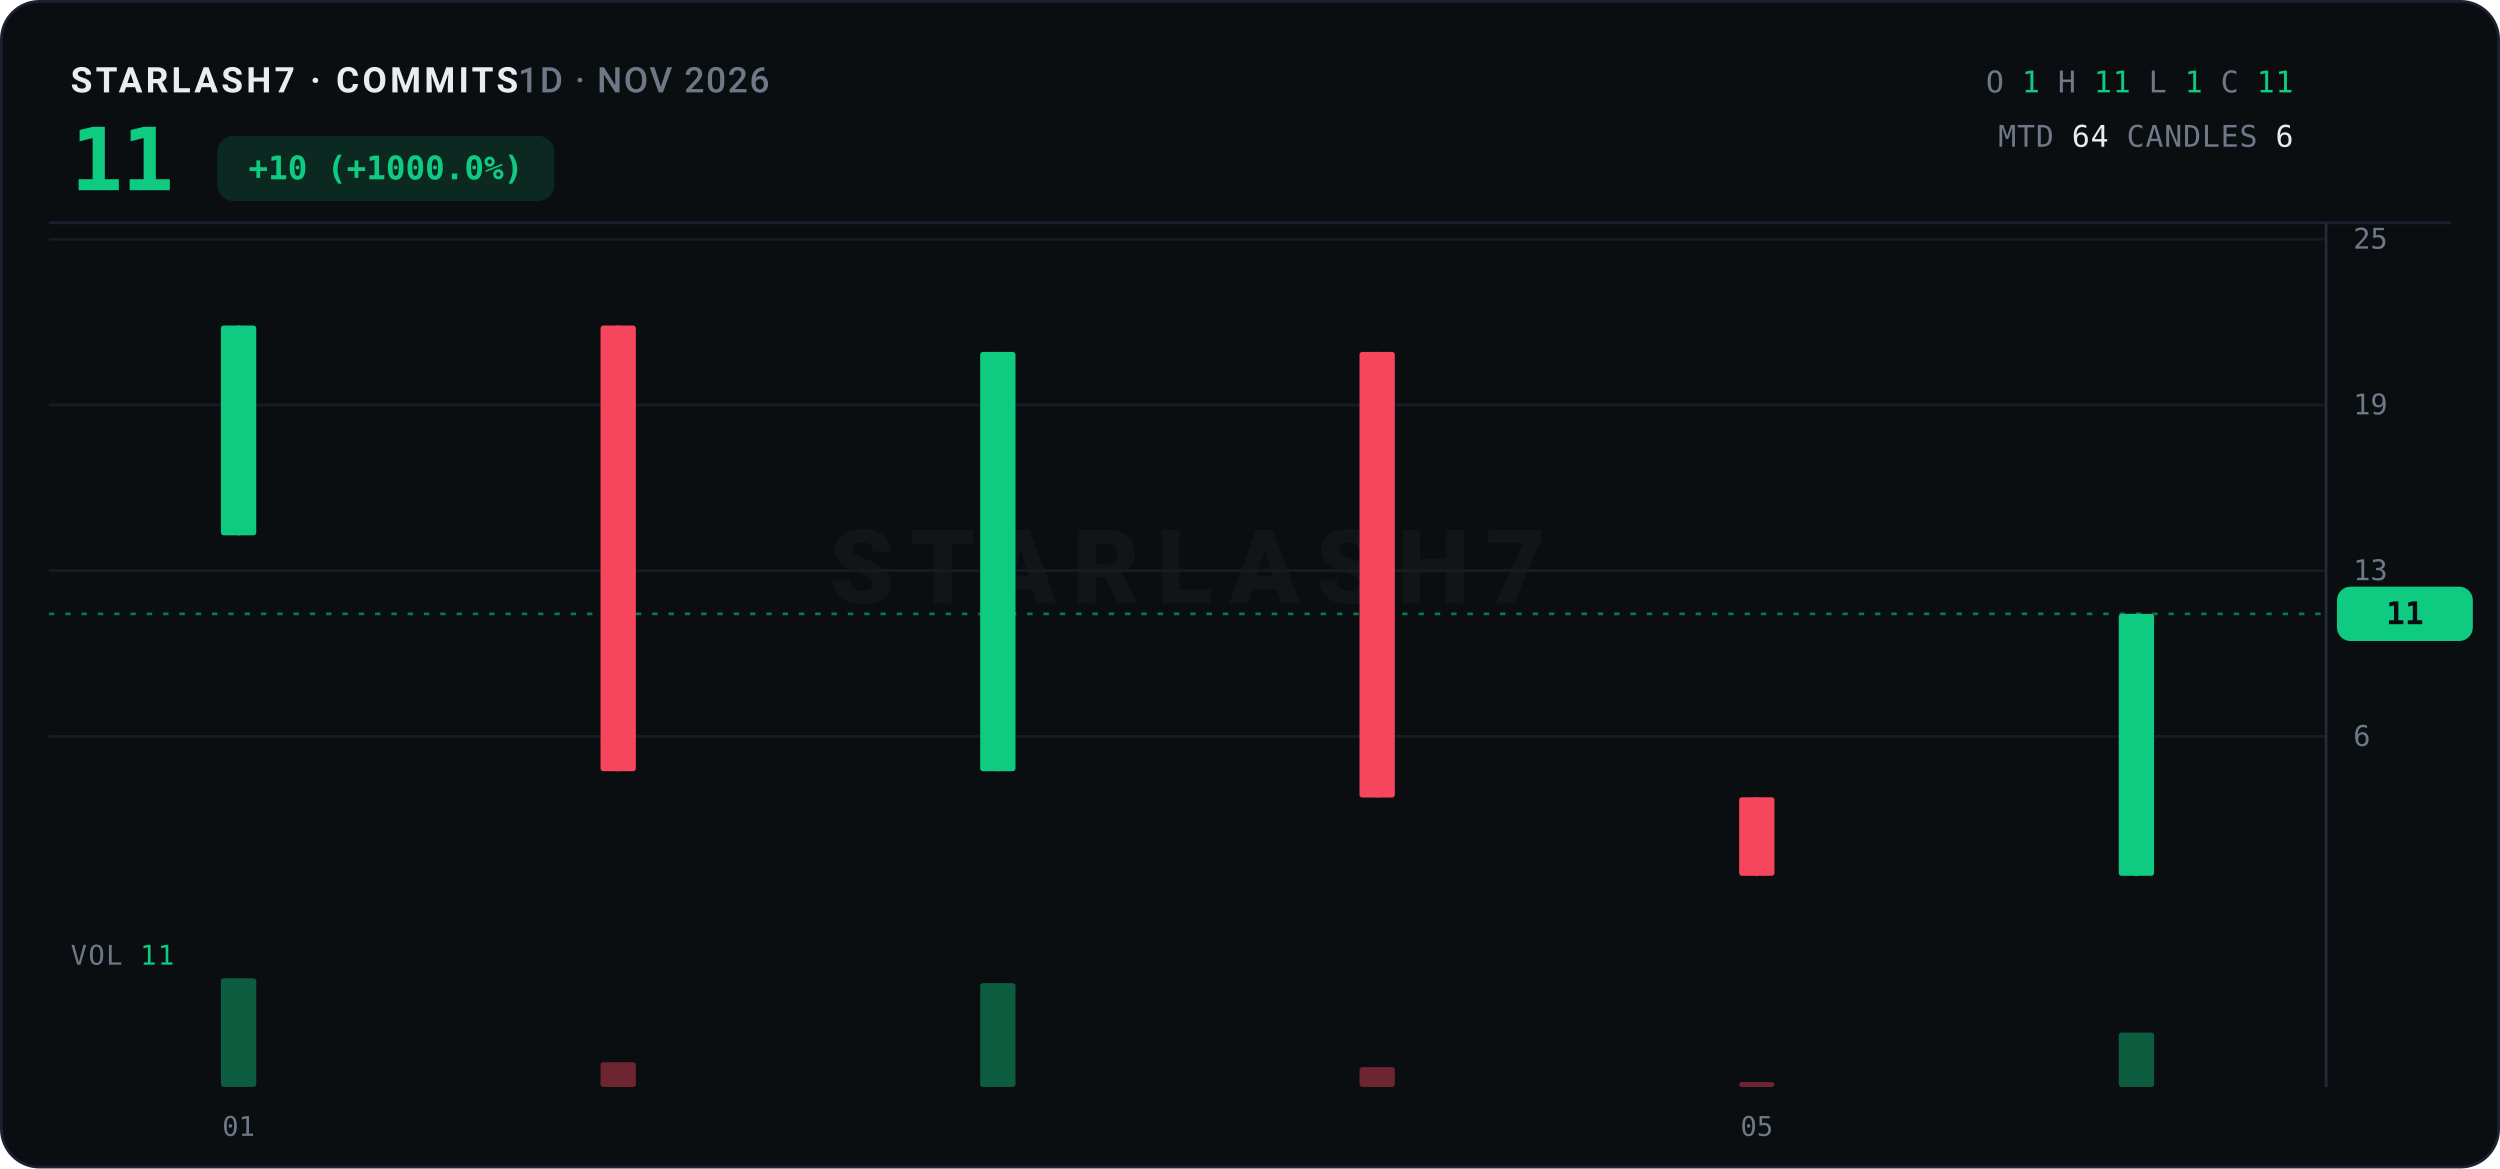
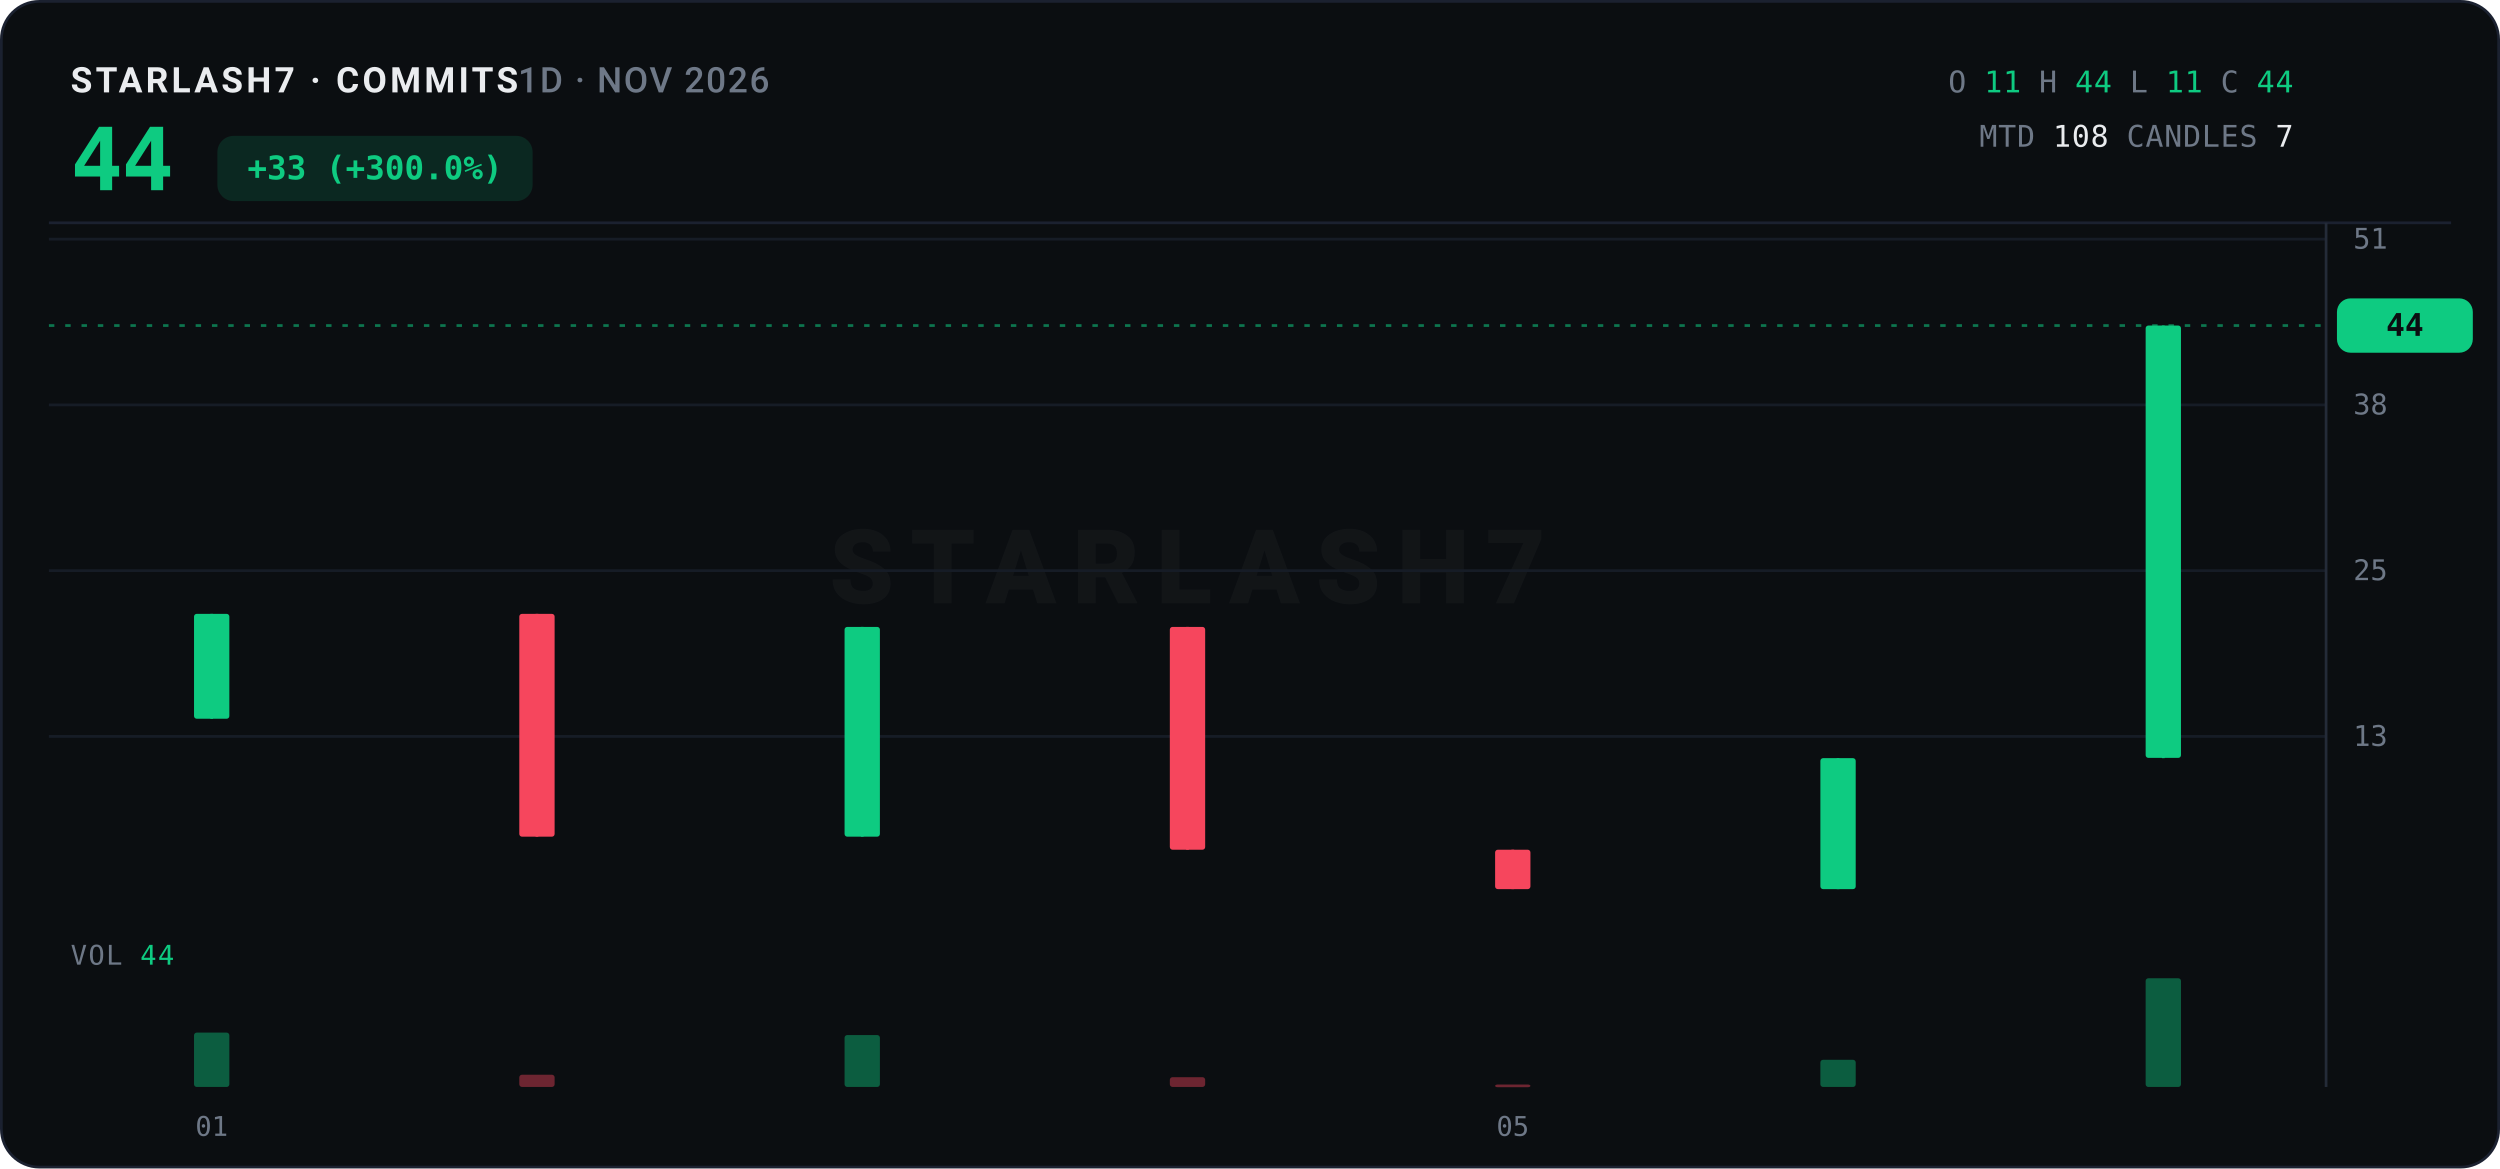
<svg xmlns="http://www.w3.org/2000/svg" width="920" height="430" viewBox="0 0 920 430">
  <rect x="0.5" y="0.5" width="919" height="429" rx="14" fill="#0B0E11" stroke="#1B2130" />
  <text x="26" y="34" font-family="ui-sans-serif,system-ui,-apple-system,'Segoe UI',Roboto,sans-serif" font-size="13" font-weight="700" letter-spacing="1.2" fill="#EAECEF">STARLASH7 · COMMITS<tspan fill="#6E7887" font-weight="500" letter-spacing="0.6">  1D · NOV 2026</tspan>
  </text>
-   <text x="26" y="70" font-family="ui-monospace,'SF Mono',SFMono-Regular,Menlo,Consolas,monospace" font-size="32" font-weight="800" fill="#0ECB81" letter-spacing="-0.5">11</text>
-   <rect x="80" y="50" width="124" height="24" rx="6" fill="#0ECB81" opacity="0.14" />
-   <text x="142" y="66" text-anchor="middle" font-family="ui-monospace,'SF Mono',SFMono-Regular,Menlo,Consolas,monospace" font-size="12" font-weight="700" fill="#0ECB81">+10 (+1000.0%)</text>
+   <text x="26" y="70" font-family="ui-monospace,'SF Mono',SFMono-Regular,Menlo,Consolas,monospace" font-size="32" font-weight="800" fill="#0ECB81" letter-spacing="-0.5">44</text>
+   <rect x="80" y="50" width="116" height="24" rx="6" fill="#0ECB81" opacity="0.14" />
+   <text x="138" y="66" text-anchor="middle" font-family="ui-monospace,'SF Mono',SFMono-Regular,Menlo,Consolas,monospace" font-size="12" font-weight="700" fill="#0ECB81">+33 (+300.0%)</text>
  <text x="844" y="34" text-anchor="end" font-family="ui-monospace,'SF Mono',SFMono-Regular,Menlo,Consolas,monospace" font-size="11" letter-spacing="0.3">
    <tspan fill="#6E7887">O</tspan>
-     <tspan fill="#0ECB81">1</tspan>
+     <tspan fill="#0ECB81">11</tspan>
    <tspan fill="#6E7887">H</tspan>
+     <tspan fill="#0ECB81">44</tspan>
+     <tspan fill="#6E7887">L</tspan>
    <tspan fill="#0ECB81">11</tspan>
-     <tspan fill="#6E7887">L</tspan>
-     <tspan fill="#0ECB81">1</tspan>
    <tspan fill="#6E7887">C</tspan>
-     <tspan fill="#0ECB81">11</tspan>
+     <tspan fill="#0ECB81">44</tspan>
  </text>
  <text x="844" y="54" text-anchor="end" font-family="ui-monospace,'SF Mono',SFMono-Regular,Menlo,Consolas,monospace" font-size="11" letter-spacing="0.3">
    <tspan fill="#6E7887">MTD</tspan>
-     <tspan fill="#EAECEF">64</tspan>
+     <tspan fill="#EAECEF">108</tspan>
    <tspan fill="#6E7887">CANDLES</tspan>
-     <tspan fill="#EAECEF">6</tspan>
+     <tspan fill="#EAECEF">7</tspan>
  </text>
  <line x1="18" y1="82" x2="902" y2="82" stroke="#1B2130" stroke-width="1" />
  <text x="437.0" y="222.0" text-anchor="middle" font-family="ui-sans-serif,system-ui,-apple-system,'Segoe UI',Roboto,sans-serif" font-size="38" font-weight="800" letter-spacing="6" fill="#EAECEF" opacity="0.035">STARLASH7</text>
  <line x1="18" y1="271.0" x2="856" y2="271.0" stroke="#161C26" stroke-width="1" />
-   <text x="866" y="274.5" font-family="ui-monospace,'SF Mono',SFMono-Regular,Menlo,Consolas,monospace" font-size="10.5" fill="#6E7887">6</text>
+   <text x="866" y="274.5" font-family="ui-monospace,'SF Mono',SFMono-Regular,Menlo,Consolas,monospace" font-size="10.5" fill="#6E7887">13</text>
  <line x1="18" y1="210.0" x2="856" y2="210.0" stroke="#161C26" stroke-width="1" />
-   <text x="866" y="213.5" font-family="ui-monospace,'SF Mono',SFMono-Regular,Menlo,Consolas,monospace" font-size="10.5" fill="#6E7887">13</text>
+   <text x="866" y="213.5" font-family="ui-monospace,'SF Mono',SFMono-Regular,Menlo,Consolas,monospace" font-size="10.5" fill="#6E7887">25</text>
  <line x1="18" y1="149.0" x2="856" y2="149.0" stroke="#161C26" stroke-width="1" />
-   <text x="866" y="152.5" font-family="ui-monospace,'SF Mono',SFMono-Regular,Menlo,Consolas,monospace" font-size="10.5" fill="#6E7887">19</text>
+   <text x="866" y="152.5" font-family="ui-monospace,'SF Mono',SFMono-Regular,Menlo,Consolas,monospace" font-size="10.5" fill="#6E7887">38</text>
  <line x1="18" y1="88.0" x2="856" y2="88.0" stroke="#161C26" stroke-width="1" />
-   <text x="866" y="91.5" font-family="ui-monospace,'SF Mono',SFMono-Regular,Menlo,Consolas,monospace" font-size="10.5" fill="#6E7887">25</text>
+   <text x="866" y="91.5" font-family="ui-monospace,'SF Mono',SFMono-Regular,Menlo,Consolas,monospace" font-size="10.5" fill="#6E7887">51</text>
  <line x1="856" y1="82" x2="856" y2="400" stroke="#242B38" stroke-width="1" />
-   <line x1="18" y1="225.9" x2="856" y2="225.9" stroke="#0ECB81" stroke-width="1" stroke-dasharray="2 4" opacity="0.55" />
-   <rect x="860" y="215.9" width="50" height="20" rx="5" fill="#0ECB81" />
-   <text x="885.0" y="229.7" text-anchor="middle" font-family="ui-monospace,'SF Mono',SFMono-Regular,Menlo,Consolas,monospace" font-size="11.5" font-weight="800" fill="#0B0E11">11</text>
-   <line x1="87.8" y1="119.8" x2="87.8" y2="197.0" stroke="#0ECB81" stroke-width="1" />
-   <rect x="81.3" y="119.8" width="13.0" height="77.2" rx="1" fill="#0ECB81" />
-   <line x1="227.5" y1="119.8" x2="227.5" y2="283.8" stroke="#F6465D" stroke-width="1" />
-   <rect x="221.0" y="119.8" width="13.0" height="164.0" rx="1" fill="#F6465D" />
-   <line x1="367.2" y1="129.5" x2="367.2" y2="283.8" stroke="#0ECB81" stroke-width="1" />
-   <rect x="360.7" y="129.5" width="13.0" height="154.3" rx="1" fill="#0ECB81" />
-   <line x1="506.8" y1="129.5" x2="506.8" y2="293.4" stroke="#F6465D" stroke-width="1" />
-   <rect x="500.3" y="129.5" width="13.0" height="164.0" rx="1" fill="#F6465D" />
-   <line x1="646.5" y1="293.4" x2="646.5" y2="322.4" stroke="#F6465D" stroke-width="1" />
-   <rect x="640.0" y="293.4" width="13.0" height="28.9" rx="1" fill="#F6465D" />
-   <line x1="786.2" y1="225.9" x2="786.2" y2="322.4" stroke="#0ECB81" stroke-width="1" />
-   <rect x="779.7" y="225.9" width="13.0" height="96.4" rx="1" fill="#0ECB81" />
-   <text x="26" y="355" font-family="ui-monospace,'SF Mono',SFMono-Regular,Menlo,Consolas,monospace" font-size="10" letter-spacing="0.5" fill="#6E7887">VOL <tspan fill="#0ECB81">11</tspan>
+   <line x1="18" y1="119.8" x2="856" y2="119.8" stroke="#0ECB81" stroke-width="1" stroke-dasharray="2 4" opacity="0.55" />
+   <rect x="860" y="109.8" width="50" height="20" rx="5" fill="#0ECB81" />
+   <text x="885.0" y="123.6" text-anchor="middle" font-family="ui-monospace,'SF Mono',SFMono-Regular,Menlo,Consolas,monospace" font-size="11.5" font-weight="800" fill="#0B0E11">44</text>
+   <line x1="77.9" y1="225.9" x2="77.9" y2="264.5" stroke="#0ECB81" stroke-width="1" />
+   <rect x="71.4" y="225.9" width="13.0" height="38.6" rx="1" fill="#0ECB81" />
+   <line x1="197.6" y1="225.9" x2="197.6" y2="307.9" stroke="#F6465D" stroke-width="1" />
+   <rect x="191.1" y="225.9" width="13.0" height="82.0" rx="1" fill="#F6465D" />
+   <line x1="317.3" y1="230.7" x2="317.3" y2="307.9" stroke="#0ECB81" stroke-width="1" />
+   <rect x="310.8" y="230.7" width="13.0" height="77.2" rx="1" fill="#0ECB81" />
+   <line x1="437.0" y1="230.7" x2="437.0" y2="312.7" stroke="#F6465D" stroke-width="1" />
+   <rect x="430.5" y="230.7" width="13.0" height="82.0" rx="1" fill="#F6465D" />
+   <line x1="556.7" y1="312.7" x2="556.7" y2="327.2" stroke="#F6465D" stroke-width="1" />
+   <rect x="550.2" y="312.7" width="13.0" height="14.5" rx="1" fill="#F6465D" />
+   <line x1="676.4" y1="279.0" x2="676.4" y2="327.2" stroke="#0ECB81" stroke-width="1" />
+   <rect x="669.9" y="279.0" width="13.0" height="48.2" rx="1" fill="#0ECB81" />
+   <line x1="796.1" y1="119.8" x2="796.1" y2="279.0" stroke="#0ECB81" stroke-width="1" />
+   <rect x="789.6" y="119.8" width="13.0" height="159.1" rx="1" fill="#0ECB81" />
+   <text x="26" y="355" font-family="ui-monospace,'SF Mono',SFMono-Regular,Menlo,Consolas,monospace" font-size="10" letter-spacing="0.5" fill="#6E7887">VOL <tspan fill="#0ECB81">44</tspan>
  </text>
-   <rect x="81.3" y="360.0" width="13.0" height="40.0" rx="1" fill="#0ECB81" opacity="0.42" />
-   <rect x="221.0" y="390.9" width="13.0" height="9.1" rx="1" fill="#F6465D" opacity="0.42" />
-   <rect x="360.7" y="361.8" width="13.0" height="38.2" rx="1" fill="#0ECB81" opacity="0.42" />
-   <rect x="500.3" y="392.7" width="13.0" height="7.3" rx="1" fill="#F6465D" opacity="0.42" />
-   <rect x="640.0" y="398.2" width="13.0" height="1.8" rx="1" fill="#F6465D" opacity="0.42" />
-   <rect x="779.7" y="380.0" width="13.0" height="20.0" rx="1" fill="#0ECB81" opacity="0.42" />
-   <text x="87.8" y="418" text-anchor="middle" font-family="ui-monospace,'SF Mono',SFMono-Regular,Menlo,Consolas,monospace" font-size="10" fill="#6E7887">01</text>
-   <text x="646.5" y="418" text-anchor="middle" font-family="ui-monospace,'SF Mono',SFMono-Regular,Menlo,Consolas,monospace" font-size="10" fill="#6E7887">05</text>
+   <rect x="71.4" y="380.0" width="13.0" height="20.0" rx="1" fill="#0ECB81" opacity="0.42" />
+   <rect x="191.1" y="395.5" width="13.0" height="4.5" rx="1" fill="#F6465D" opacity="0.42" />
+   <rect x="310.8" y="380.9" width="13.0" height="19.1" rx="1" fill="#0ECB81" opacity="0.42" />
+   <rect x="430.5" y="396.4" width="13.0" height="3.6" rx="1" fill="#F6465D" opacity="0.42" />
+   <rect x="550.2" y="399.1" width="13.0" height="1.0" rx="1" fill="#F6465D" opacity="0.42" />
+   <rect x="669.9" y="390.0" width="13.0" height="10.0" rx="1" fill="#0ECB81" opacity="0.42" />
+   <rect x="789.6" y="360.0" width="13.0" height="40.0" rx="1" fill="#0ECB81" opacity="0.42" />
+   <text x="77.9" y="418" text-anchor="middle" font-family="ui-monospace,'SF Mono',SFMono-Regular,Menlo,Consolas,monospace" font-size="10" fill="#6E7887">01</text>
+   <text x="556.7" y="418" text-anchor="middle" font-family="ui-monospace,'SF Mono',SFMono-Regular,Menlo,Consolas,monospace" font-size="10" fill="#6E7887">05</text>
</svg>
